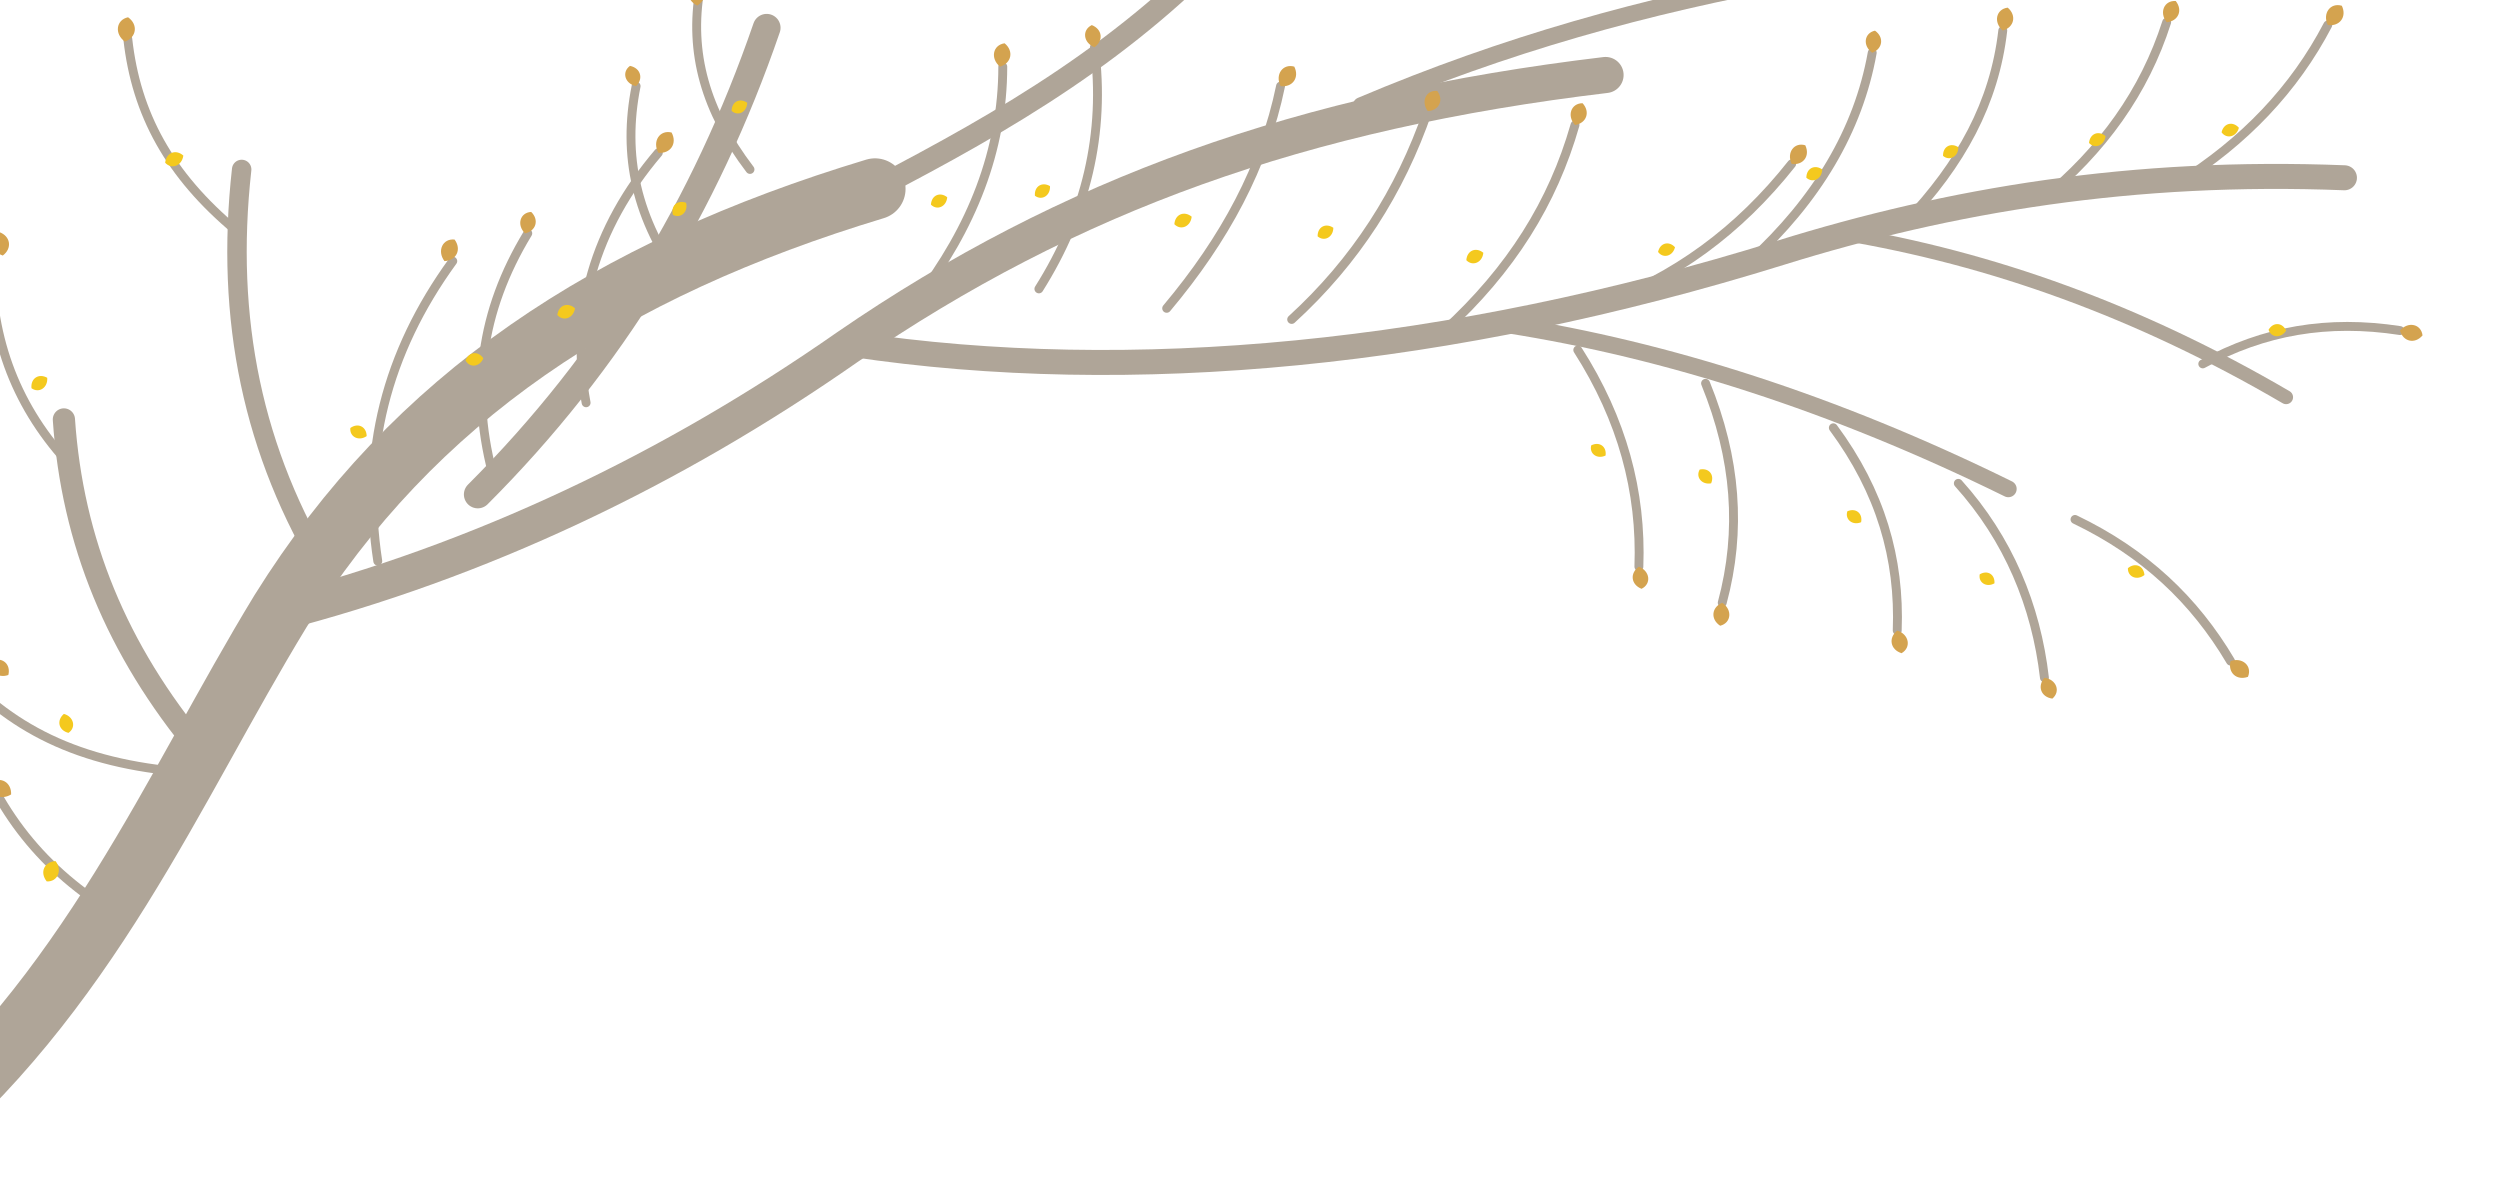
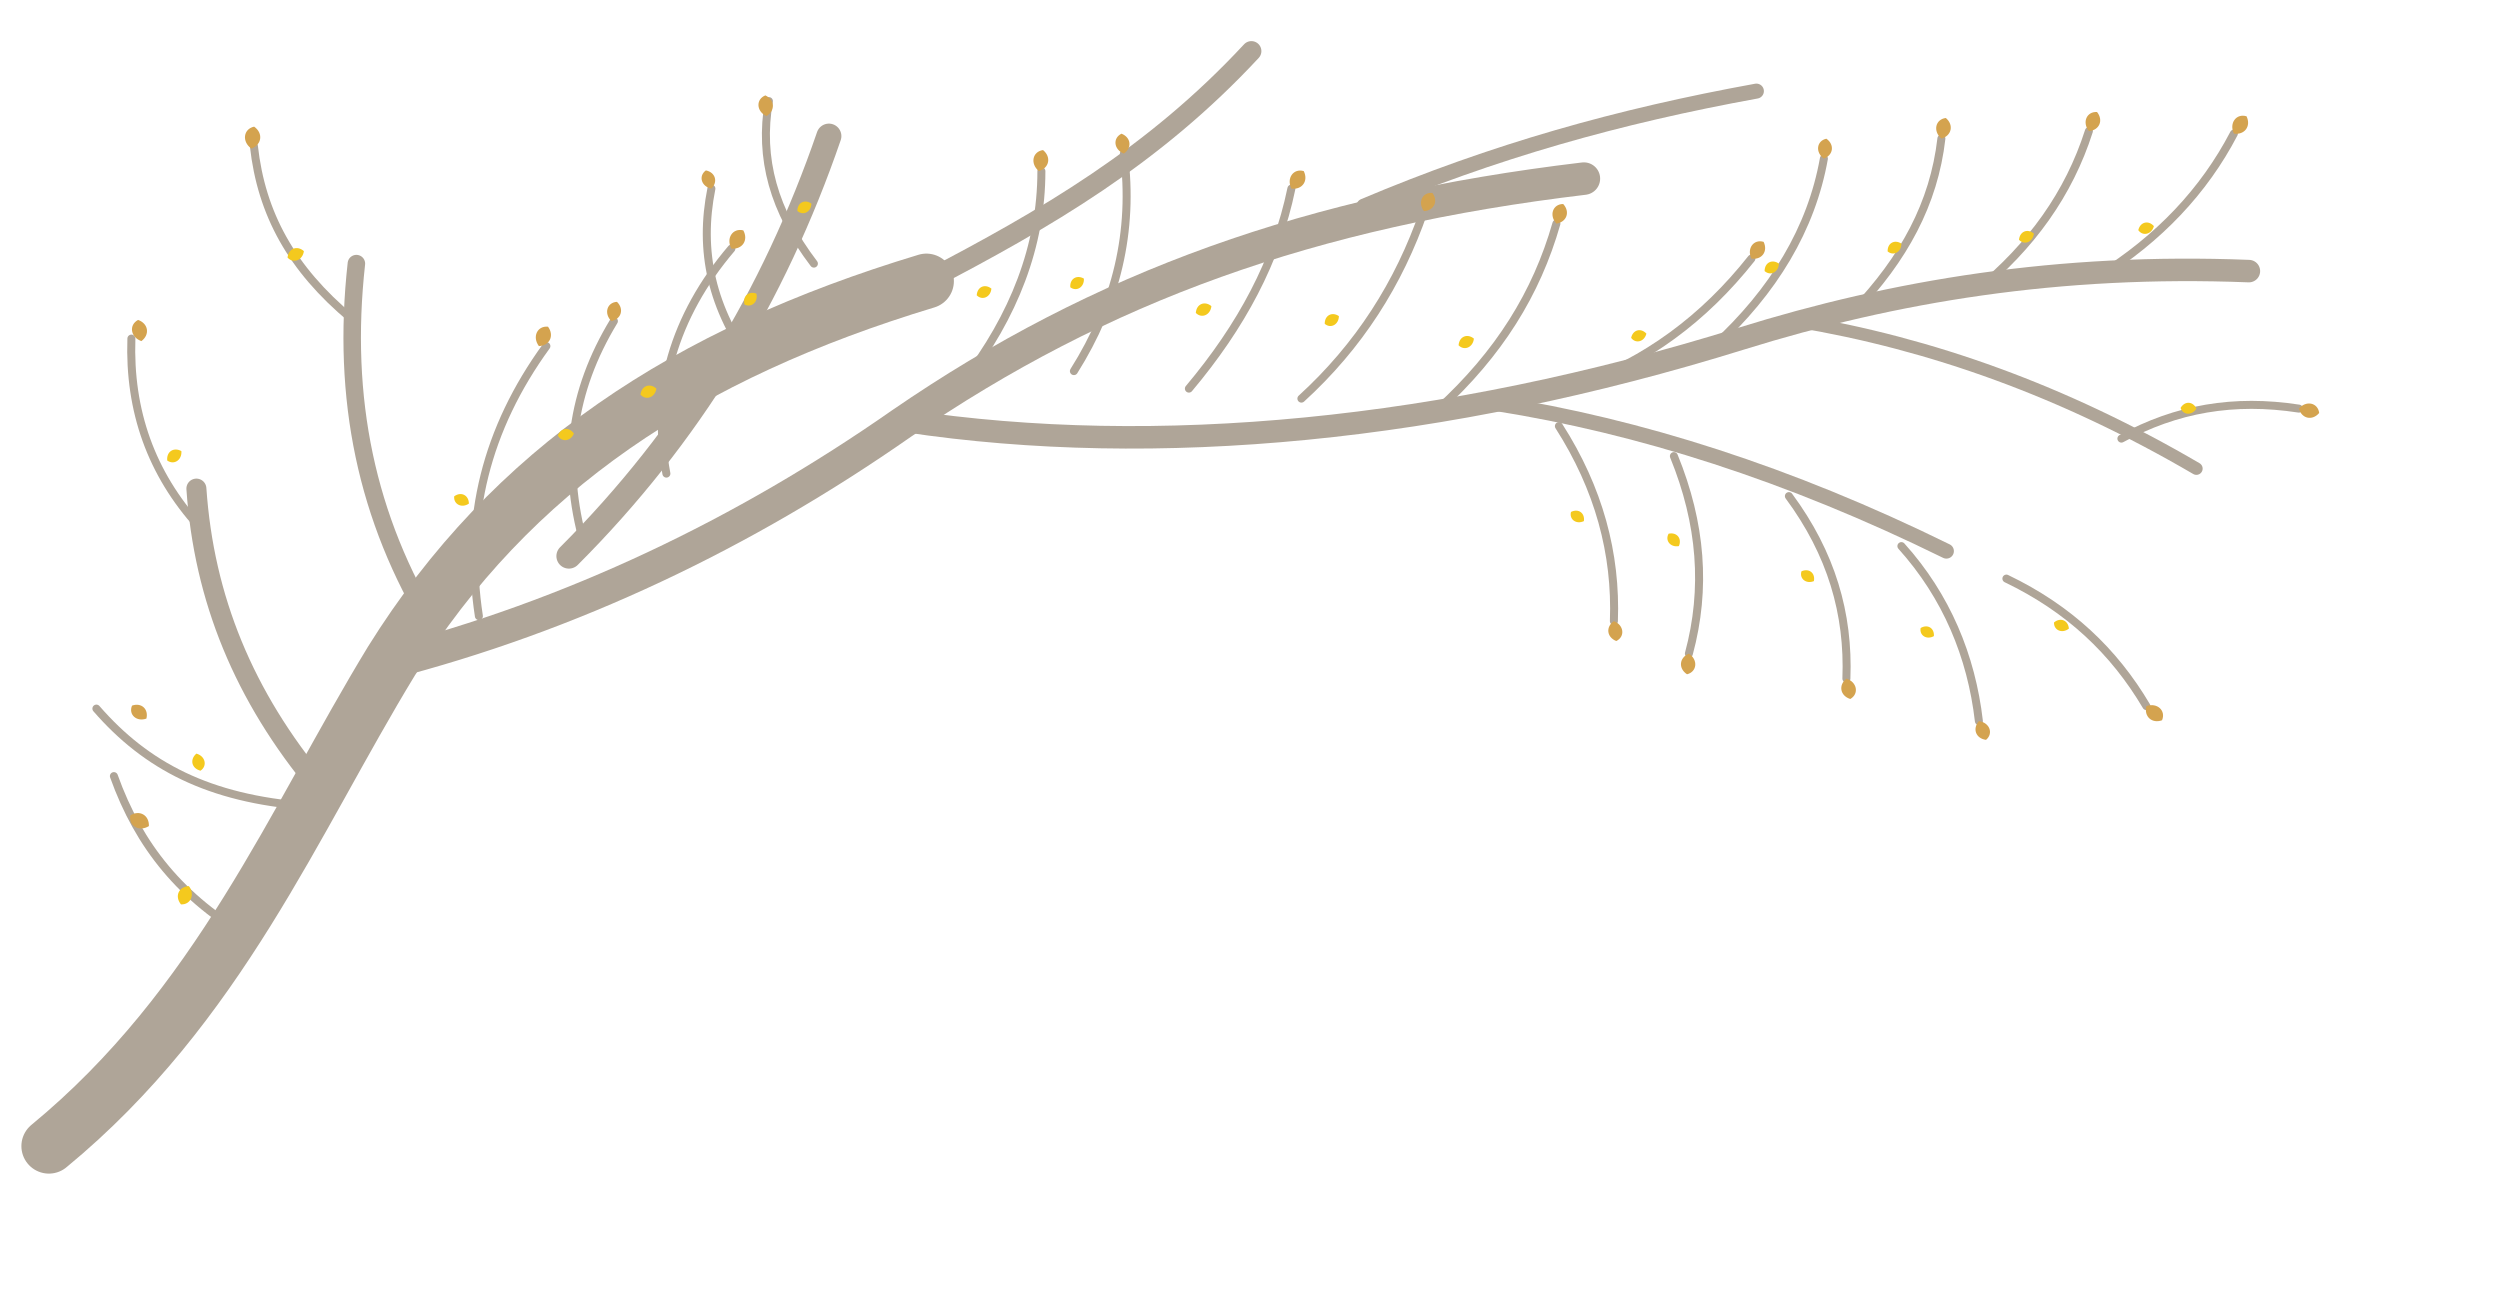
- <svg xmlns="http://www.w3.org/2000/svg" viewBox="0 0 900 430" fill="none">
+ <svg xmlns="http://www.w3.org/2000/svg" viewBox="0 0 900 470" fill="none">
  <defs>
    <path id="gold-bud" d="M0 0C4-6.3 12-5.7 13.8 1C10 7 2.8 6.4 0 0Z" fill="#d4a34f" />
    <path id="light-bud" d="M0 0C3.3-5.2 10-4.8 11.7.7C8.5 6 2.4 5.5 0 0Z" fill="#f4c91e" />
  </defs>
-   <g stroke="#afa598" stroke-linecap="round" stroke-linejoin="round">
-     <path d="M-36 414C32 358 62 284 101 220C149 143 219 97 315 68" stroke-width="22" />
-     <path d="M99 221C173 202 242 169 305 125C385 70 469 40 578 27" stroke-width="13" />
-     <path d="M307 124C407 139 522 128 641 91C702 72 768 61 844 64" stroke-width="9" />
-     <path d="M172 178C220 130 254 74 276 10" stroke-width="10" />
-     <path d="M315 68C363 43 406 18 445 -24" stroke-width="8" />
-     <path d="M490 38C542 16 592 2 647 -8" stroke-width="6" />
-     <path d="M543 117C600 126 660 145 723 176" stroke-width="6" />
-     <path d="M663 84C717 93 770 112 823 143" stroke-width="5" />
-     <path d="M72 270C42 234 26 195 23 151" stroke-width="8" />
-     <path d="M118 207C91 163 81 115 87 61" stroke-width="7" />
-   </g>
-   <g stroke="#afa598" stroke-linecap="round" stroke-width="3.2">
-     <path d="M45 331C17 315 0 294 -10 266" />
-     <path d="M67 278C28 275 3 262 -17 239" />
-     <path d="M24 166C5 145 -4 120 -3 91" />
-     <path d="M85 83C61 63 49 41 46 14" />
-     <path d="M136 202C130 163 139 127 163 94" />
-     <path d="M178 173C169 141 173 112 190 84" />
-     <path d="M211 145C205 113 214 82 237 55" />
-     <path d="M246 102C229 79 224 56 229 31" />
-     <path d="M270 61C254 40 248 19 252 -4" />
-     <path d="M330 108C350 82 361 54 361 24" />
-     <path d="M374 104C391 77 398 48 394 17" />
-     <path d="M420 111C441 86 455 60 461 31" />
-     <path d="M465 115C488 94 504 69 514 40" />
-     <path d="M520 119C544 97 559 73 567 45" />
-     <path d="M575 110C603 100 626 83 645 59" />
-     <path d="M630 94C654 72 669 47 674 19" />
-     <path d="M686 80C706 59 718 37 721 11" />
-     <path d="M735 72C757 54 772 33 780 8" />
-     <path d="M784 66C808 51 826 32 838 9" />
-     <path d="M568 126C584 151 591 177 590 204" />
-     <path d="M614 138C625 165 627 191 620 217" />
-     <path d="M660 154C677 177 684 201 683 227" />
-     <path d="M705 174C723 194 733 218 736 244" />
-     <path d="M747 187C772 199 790 216 803 238" />
-     <path d="M793 131C815 119 838 115 864 119" />
-   </g>
-   <g>
-     <use href="#gold-bud" transform="translate(4 286) rotate(-154) scale(.62)" />
-     <use href="#light-bud" transform="translate(20 310) rotate(110) scale(.68)" />
-     <use href="#gold-bud" transform="translate(3 243) rotate(-142) scale(.56)" />
-     <use href="#light-bud" transform="translate(23 257) rotate(73) scale(.6)" />
-     <use href="#gold-bud" transform="translate(1 92) rotate(-103) scale(.62)" />
-     <use href="#light-bud" transform="translate(17 136) rotate(143) scale(.58)" />
-     <use href="#gold-bud" transform="translate(45 15) rotate(-87) scale(.64)" />
-     <use href="#light-bud" transform="translate(66 56) rotate(155) scale(.6)" />
-     <use href="#gold-bud" transform="translate(160 94) rotate(-69) scale(.62)" />
-     <use href="#light-bud" transform="translate(132 157) rotate(-157) scale(.56)" />
-     <use href="#gold-bud" transform="translate(189 84) rotate(-78) scale(.58)" />
-     <use href="#light-bud" transform="translate(174 129) rotate(170) scale(.55)" />
-     <use href="#gold-bud" transform="translate(237 55) rotate(-61) scale(.63)" />
-     <use href="#light-bud" transform="translate(207 111) rotate(156) scale(.58)" />
-     <use href="#gold-bud" transform="translate(229 31) rotate(-111) scale(.55)" />
-     <use href="#light-bud" transform="translate(247 73) rotate(134) scale(.55)" />
-     <use href="#gold-bud" transform="translate(251 2) rotate(-97) scale(.6)" />
-     <use href="#light-bud" transform="translate(269 37) rotate(149) scale(.54)" />
-     <use href="#gold-bud" transform="translate(360 24) rotate(-83) scale(.62)" />
-     <use href="#light-bud" transform="translate(341 71) rotate(152) scale(.55)" />
-     <use href="#gold-bud" transform="translate(394 17) rotate(-101) scale(.58)" />
-     <use href="#light-bud" transform="translate(378 67) rotate(144) scale(.55)" />
-     <use href="#gold-bud" transform="translate(461 31) rotate(-59) scale(.62)" />
-     <use href="#light-bud" transform="translate(429 78) rotate(153) scale(.58)" />
-     <use href="#gold-bud" transform="translate(514 40) rotate(-69) scale(.58)" />
-     <use href="#light-bud" transform="translate(480 82) rotate(148) scale(.55)" />
-     <use href="#gold-bud" transform="translate(567 45) rotate(-75) scale(.6)" />
-     <use href="#light-bud" transform="translate(534 91) rotate(153) scale(.57)" />
-     <use href="#gold-bud" transform="translate(645 59) rotate(-58) scale(.6)" />
-     <use href="#light-bud" transform="translate(603 89) rotate(161) scale(.54)" />
-     <use href="#gold-bud" transform="translate(674 19) rotate(-87) scale(.58)" />
-     <use href="#light-bud" transform="translate(656 61) rotate(149) scale(.55)" />
-     <use href="#gold-bud" transform="translate(721 11) rotate(-82) scale(.61)" />
-     <use href="#light-bud" transform="translate(705 53) rotate(147) scale(.54)" />
-     <use href="#gold-bud" transform="translate(780 8) rotate(-71) scale(.6)" />
-     <use href="#light-bud" transform="translate(758 49) rotate(154) scale(.55)" />
-     <use href="#gold-bud" transform="translate(838 9) rotate(-58) scale(.62)" />
-     <use href="#light-bud" transform="translate(806 46) rotate(162) scale(.55)" />
-     <use href="#gold-bud" transform="translate(590 204) rotate(79) scale(.58)" />
-     <use href="#light-bud" transform="translate(578 164) rotate(-148) scale(.54)" />
-     <use href="#gold-bud" transform="translate(620 217) rotate(91) scale(.6)" />
-     <use href="#light-bud" transform="translate(616 174) rotate(-133) scale(.55)" />
-     <use href="#gold-bud" transform="translate(683 227) rotate(75) scale(.6)" />
-     <use href="#light-bud" transform="translate(670 188) rotate(-145) scale(.54)" />
-     <use href="#gold-bud" transform="translate(736 244) rotate(65) scale(.58)" />
-     <use href="#light-bud" transform="translate(718 210) rotate(-152) scale(.53)" />
-     <use href="#gold-bud" transform="translate(803 238) rotate(38) scale(.61)" />
-     <use href="#light-bud" transform="translate(772 207) rotate(-161) scale(.55)" />
-     <use href="#gold-bud" transform="translate(864 119) rotate(8) scale(.6)" />
-     <use href="#light-bud" transform="translate(823 119) rotate(179) scale(.54)" />
+   <g transform="translate(50 40) scale(.9)">
+     <g stroke="#afa598" stroke-linecap="round" stroke-linejoin="round">
+       <path d="M-36 414C32 358 62 284 101 220C149 143 219 97 315 68" stroke-width="22" />
+       <path d="M99 221C173 202 242 169 305 125C385 70 469 40 578 27" stroke-width="13" />
+       <path d="M307 124C407 139 522 128 641 91C702 72 768 61 844 64" stroke-width="9" />
+       <path d="M172 178C220 130 254 74 276 10" stroke-width="10" />
+       <path d="M315 68C363 43 406 18 445 -24" stroke-width="8" />
+       <path d="M490 38C542 16 592 2 647 -8" stroke-width="6" />
+       <path d="M543 117C600 126 660 145 723 176" stroke-width="6" />
+       <path d="M663 84C717 93 770 112 823 143" stroke-width="5" />
+       <path d="M72 270C42 234 26 195 23 151" stroke-width="8" />
+       <path d="M118 207C91 163 81 115 87 61" stroke-width="7" />
+     </g>
+     <g stroke="#afa598" stroke-linecap="round" stroke-width="3.2">
+       <path d="M45 331C17 315 0 294 -10 266" />
+       <path d="M67 278C28 275 3 262 -17 239" />
+       <path d="M24 166C5 145 -4 120 -3 91" />
+       <path d="M85 83C61 63 49 41 46 14" />
+       <path d="M136 202C130 163 139 127 163 94" />
+       <path d="M178 173C169 141 173 112 190 84" />
+       <path d="M211 145C205 113 214 82 237 55" />
+       <path d="M246 102C229 79 224 56 229 31" />
+       <path d="M270 61C254 40 248 19 252 -4" />
+       <path d="M330 108C350 82 361 54 361 24" />
+       <path d="M374 104C391 77 398 48 394 17" />
+       <path d="M420 111C441 86 455 60 461 31" />
+       <path d="M465 115C488 94 504 69 514 40" />
+       <path d="M520 119C544 97 559 73 567 45" />
+       <path d="M575 110C603 100 626 83 645 59" />
+       <path d="M630 94C654 72 669 47 674 19" />
+       <path d="M686 80C706 59 718 37 721 11" />
+       <path d="M735 72C757 54 772 33 780 8" />
+       <path d="M784 66C808 51 826 32 838 9" />
+       <path d="M568 126C584 151 591 177 590 204" />
+       <path d="M614 138C625 165 627 191 620 217" />
+       <path d="M660 154C677 177 684 201 683 227" />
+       <path d="M705 174C723 194 733 218 736 244" />
+       <path d="M747 187C772 199 790 216 803 238" />
+       <path d="M793 131C815 119 838 115 864 119" />
+     </g>
+     <g>
+       <use href="#gold-bud" transform="translate(4 286) rotate(-154) scale(.62)" />
+       <use href="#light-bud" transform="translate(20 310) rotate(110) scale(.68)" />
+       <use href="#gold-bud" transform="translate(3 243) rotate(-142) scale(.56)" />
+       <use href="#light-bud" transform="translate(23 257) rotate(73) scale(.6)" />
+       <use href="#gold-bud" transform="translate(1 92) rotate(-103) scale(.62)" />
+       <use href="#light-bud" transform="translate(17 136) rotate(143) scale(.58)" />
+       <use href="#gold-bud" transform="translate(45 15) rotate(-87) scale(.64)" />
+       <use href="#light-bud" transform="translate(66 56) rotate(155) scale(.6)" />
+       <use href="#gold-bud" transform="translate(160 94) rotate(-69) scale(.62)" />
+       <use href="#light-bud" transform="translate(132 157) rotate(-157) scale(.56)" />
+       <use href="#gold-bud" transform="translate(189 84) rotate(-78) scale(.58)" />
+       <use href="#light-bud" transform="translate(174 129) rotate(170) scale(.55)" />
+       <use href="#gold-bud" transform="translate(237 55) rotate(-61) scale(.63)" />
+       <use href="#light-bud" transform="translate(207 111) rotate(156) scale(.58)" />
+       <use href="#gold-bud" transform="translate(229 31) rotate(-111) scale(.55)" />
+       <use href="#light-bud" transform="translate(247 73) rotate(134) scale(.55)" />
+       <use href="#gold-bud" transform="translate(251 2) rotate(-97) scale(.6)" />
+       <use href="#light-bud" transform="translate(269 37) rotate(149) scale(.54)" />
+       <use href="#gold-bud" transform="translate(360 24) rotate(-83) scale(.62)" />
+       <use href="#light-bud" transform="translate(341 71) rotate(152) scale(.55)" />
+       <use href="#gold-bud" transform="translate(394 17) rotate(-101) scale(.58)" />
+       <use href="#light-bud" transform="translate(378 67) rotate(144) scale(.55)" />
+       <use href="#gold-bud" transform="translate(461 31) rotate(-59) scale(.62)" />
+       <use href="#light-bud" transform="translate(429 78) rotate(153) scale(.58)" />
+       <use href="#gold-bud" transform="translate(514 40) rotate(-69) scale(.58)" />
+       <use href="#light-bud" transform="translate(480 82) rotate(148) scale(.55)" />
+       <use href="#gold-bud" transform="translate(567 45) rotate(-75) scale(.6)" />
+       <use href="#light-bud" transform="translate(534 91) rotate(153) scale(.57)" />
+       <use href="#gold-bud" transform="translate(645 59) rotate(-58) scale(.6)" />
+       <use href="#light-bud" transform="translate(603 89) rotate(161) scale(.54)" />
+       <use href="#gold-bud" transform="translate(674 19) rotate(-87) scale(.58)" />
+       <use href="#light-bud" transform="translate(656 61) rotate(149) scale(.55)" />
+       <use href="#gold-bud" transform="translate(721 11) rotate(-82) scale(.61)" />
+       <use href="#light-bud" transform="translate(705 53) rotate(147) scale(.54)" />
+       <use href="#gold-bud" transform="translate(780 8) rotate(-71) scale(.6)" />
+       <use href="#light-bud" transform="translate(758 49) rotate(154) scale(.55)" />
+       <use href="#gold-bud" transform="translate(838 9) rotate(-58) scale(.62)" />
+       <use href="#light-bud" transform="translate(806 46) rotate(162) scale(.55)" />
+       <use href="#gold-bud" transform="translate(590 204) rotate(79) scale(.58)" />
+       <use href="#light-bud" transform="translate(578 164) rotate(-148) scale(.54)" />
+       <use href="#gold-bud" transform="translate(620 217) rotate(91) scale(.6)" />
+       <use href="#light-bud" transform="translate(616 174) rotate(-133) scale(.55)" />
+       <use href="#gold-bud" transform="translate(683 227) rotate(75) scale(.6)" />
+       <use href="#light-bud" transform="translate(670 188) rotate(-145) scale(.54)" />
+       <use href="#gold-bud" transform="translate(736 244) rotate(65) scale(.58)" />
+       <use href="#light-bud" transform="translate(718 210) rotate(-152) scale(.53)" />
+       <use href="#gold-bud" transform="translate(803 238) rotate(38) scale(.61)" />
+       <use href="#light-bud" transform="translate(772 207) rotate(-161) scale(.55)" />
+       <use href="#gold-bud" transform="translate(864 119) rotate(8) scale(.6)" />
+       <use href="#light-bud" transform="translate(823 119) rotate(179) scale(.54)" />
+     </g>
  </g>
</svg>
